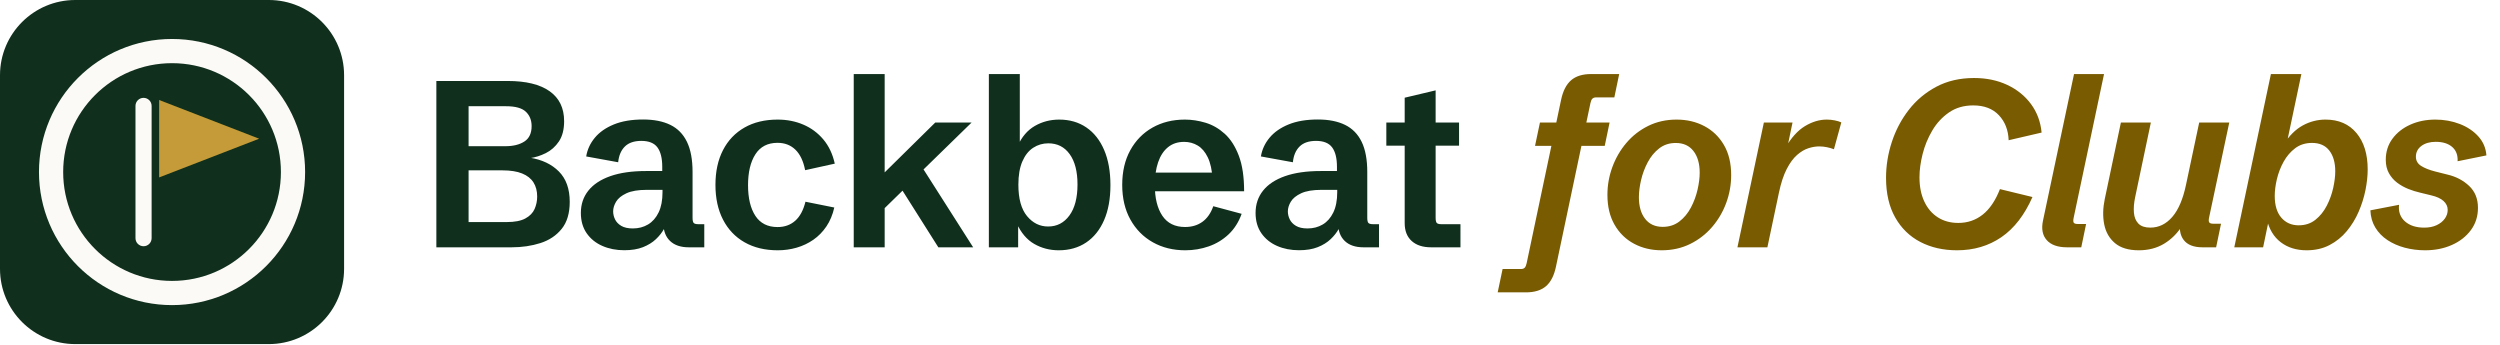
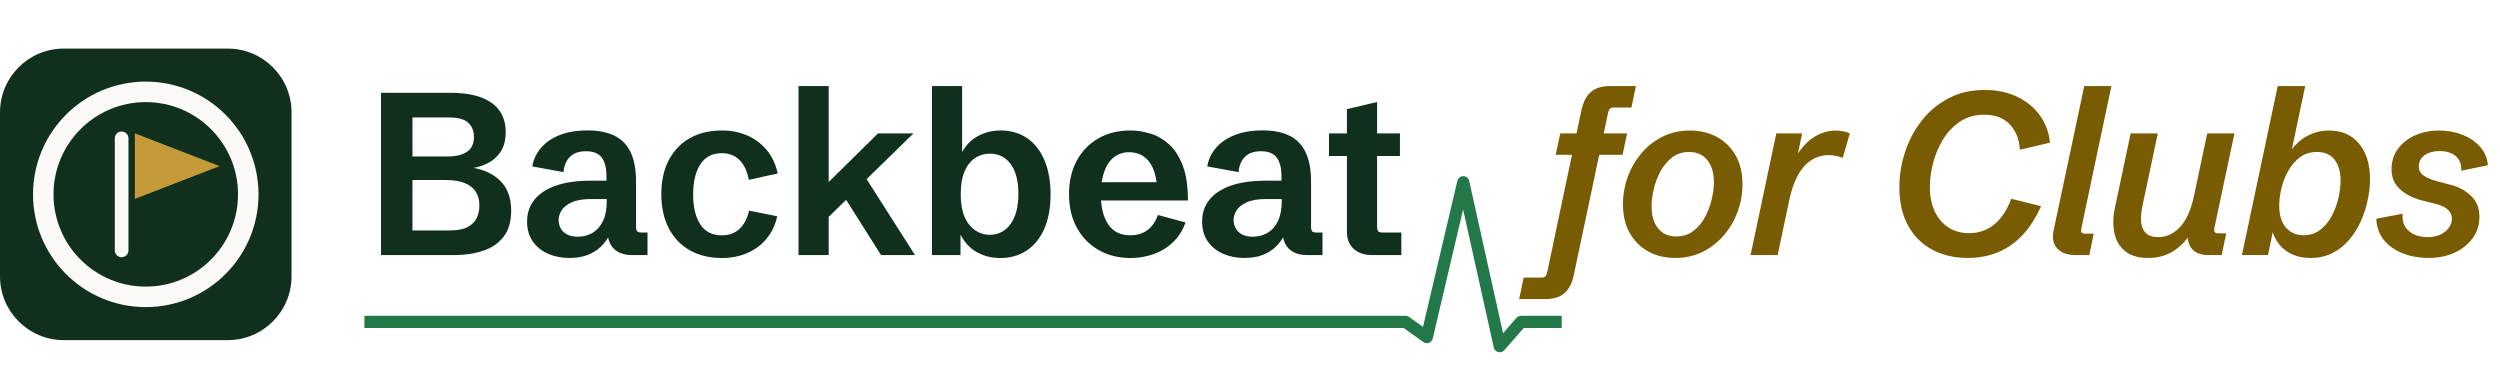
- <svg xmlns="http://www.w3.org/2000/svg" viewBox="0 0 465 64" width="465" height="64">
-   <rect width="64" height="64" rx="14" fill="#10301D" />
-   <circle cx="32" cy="32" r="22.5" fill="none" stroke="#FCFAF7" stroke-width="4.5" />
-   <rect x="25.2" y="18.2" width="3" height="27.6" rx="1.5" fill="#FCFAF7" />
-   <path d="M29.6 18.6 L48.2 25.8 L29.6 33 Z" fill="#C49B38" />
-   <path fill="#10301D" d="M81.163 46.0V15.062H94.419Q99.544 15.062 102.235 16.972Q104.927 18.881 104.927 22.534Q104.927 24.864 103.96 26.305Q102.993 27.746 101.52 28.479Q100.047 29.212 98.519 29.424L98.584 29.338Q101.951 29.878 103.96 31.905Q105.97 33.932 105.97 37.538Q105.97 40.712 104.476 42.565Q102.983 44.419 100.523 45.21Q98.062 46.0 95.155 46.0ZM87.157 41.304H94.249Q96.485 41.304 97.718 40.632Q98.951 39.961 99.433 38.876Q99.914 37.79 99.914 36.551Q99.914 35.013 99.225 33.928Q98.536 32.842 97.111 32.264Q95.687 31.686 93.457 31.686H87.157ZM87.157 27.193H94.003Q96.187 27.193 97.534 26.321Q98.881 25.449 98.881 23.456Q98.881 21.813 97.81 20.786Q96.738 19.759 94.126 19.759H87.157Z M116.114 46.543Q113.868 46.543 112.035 45.74Q110.202 44.936 109.121 43.384Q108.04 41.833 108.04 39.6Q108.04 37.202 109.436 35.454Q110.832 33.706 113.533 32.758Q116.235 31.811 120.16 31.811H123.564L123.178 32.354V31.031Q123.178 28.618 122.278 27.411Q121.378 26.205 119.284 26.205Q117.285 26.205 116.226 27.252Q115.166 28.299 114.979 30.179L109.032 29.098Q109.345 27.183 110.632 25.628Q111.918 24.073 114.167 23.15Q116.416 22.226 119.625 22.226Q122.634 22.226 124.679 23.225Q126.724 24.223 127.77 26.374Q128.816 28.525 128.816 31.996V40.507Q128.816 41.225 129.02 41.461Q129.224 41.698 129.89 41.698H130.997V46.0H128.116Q125.86 46.0 124.627 44.819Q123.393 43.637 123.393 41.51V40.294L124.383 40.617Q124.086 41.538 123.52 42.561Q122.954 43.583 121.998 44.49Q121.042 45.398 119.599 45.971Q118.156 46.543 116.114 46.543ZM117.717 42.491Q119.287 42.491 120.531 41.753Q121.774 41.016 122.5 39.519Q123.227 38.023 123.227 35.746V35.312H120.308Q117.885 35.312 116.519 35.949Q115.153 36.585 114.6 37.506Q114.046 38.428 114.046 39.32Q114.046 40.074 114.397 40.802Q114.748 41.53 115.551 42.01Q116.355 42.491 117.717 42.491Z M144.667 46.553Q141.096 46.553 138.494 45.07Q135.892 43.588 134.482 40.856Q133.073 38.124 133.073 34.389Q133.073 30.645 134.478 27.922Q135.882 25.2 138.48 23.722Q141.077 22.244 144.639 22.244Q147.233 22.244 149.42 23.18Q151.608 24.117 153.144 25.94Q154.679 27.764 155.268 30.438L149.754 31.655Q149.263 29.123 147.946 27.844Q146.629 26.565 144.62 26.565Q141.872 26.565 140.503 28.699Q139.135 30.832 139.135 34.445Q139.135 38.06 140.499 40.146Q141.863 42.232 144.63 42.232Q146.589 42.232 147.909 41.06Q149.23 39.889 149.816 37.521L155.179 38.598Q154.719 40.628 153.705 42.123Q152.692 43.619 151.276 44.599Q149.861 45.58 148.174 46.066Q146.486 46.553 144.667 46.553Z M158.794 46.0V13.773H164.548V32.064L173.952 22.797H180.712L171.778 31.513L181.007 46.0H174.531L167.871 35.464L164.548 38.71V46.0Z M196.928 46.553Q194.429 46.553 192.37 45.372Q190.311 44.192 189.089 41.504L189.375 41.424V46.0H183.928V13.773H189.683V27.492L189.286 27.158Q190.426 24.613 192.474 23.429Q194.522 22.244 197.011 22.244Q199.921 22.244 202.06 23.704Q204.2 25.163 205.37 27.896Q206.541 30.629 206.541 34.438Q206.541 38.229 205.36 40.947Q204.178 43.665 202.02 45.109Q199.863 46.553 196.928 46.553ZM194.95 42.13Q197.413 42.13 198.914 40.075Q200.415 38.02 200.415 34.315Q200.415 30.684 198.96 28.671Q197.505 26.658 194.993 26.658Q193.438 26.658 192.169 27.487Q190.899 28.317 190.159 30.024Q189.418 31.731 189.418 34.352Q189.418 38.247 191.023 40.189Q192.629 42.13 194.95 42.13Z M220.459 46.553Q217.076 46.553 214.428 45.066Q211.78 43.579 210.257 40.847Q208.733 38.115 208.733 34.383Q208.733 30.666 210.233 27.942Q211.734 25.218 214.363 23.731Q216.993 22.244 220.392 22.244Q222.295 22.244 224.236 22.83Q226.178 23.417 227.802 24.885Q229.426 26.354 230.416 28.957Q231.406 31.56 231.406 35.581H212.432V32.105H226.3L225.537 33.292Q225.383 30.805 224.655 29.286Q223.926 27.766 222.787 27.078Q221.648 26.389 220.244 26.389Q218.462 26.389 217.248 27.379Q216.033 28.368 215.414 30.169Q214.795 31.97 214.795 34.414Q214.795 38.06 216.202 40.141Q217.609 42.222 220.422 42.222Q222.31 42.222 223.647 41.258Q224.985 40.294 225.672 38.355L230.946 39.771Q230.117 42.077 228.527 43.58Q226.936 45.083 224.847 45.818Q222.757 46.553 220.459 46.553Z M241.61 46.543Q239.364 46.543 237.531 45.74Q235.698 44.936 234.617 43.384Q233.536 41.833 233.536 39.6Q233.536 37.202 234.932 35.454Q236.328 33.706 239.029 32.758Q241.731 31.811 245.656 31.811H249.061L248.674 32.354V31.031Q248.674 28.618 247.774 27.411Q246.874 26.205 244.78 26.205Q242.781 26.205 241.722 27.252Q240.663 28.299 240.475 30.179L234.528 29.098Q234.841 27.183 236.128 25.628Q237.414 24.073 239.663 23.15Q241.912 22.226 245.121 22.226Q248.13 22.226 250.175 23.225Q252.22 24.223 253.266 26.374Q254.312 28.525 254.312 31.996V40.507Q254.312 41.225 254.516 41.461Q254.72 41.698 255.386 41.698H256.494V46.0H253.612Q251.356 46.0 250.123 44.819Q248.889 43.637 248.889 41.51V40.294L249.879 40.617Q249.582 41.538 249.016 42.561Q248.45 43.583 247.494 44.49Q246.538 45.398 245.095 45.971Q243.653 46.543 241.61 46.543ZM243.213 42.491Q244.783 42.491 246.027 41.753Q247.27 41.016 247.997 39.519Q248.723 38.023 248.723 35.746V35.312H245.804Q243.381 35.312 242.015 35.949Q240.649 36.585 240.096 37.506Q239.542 38.428 239.542 39.32Q239.542 40.074 239.893 40.802Q240.244 41.53 241.047 42.01Q241.851 42.491 243.213 42.491Z M266.18 46.0Q263.871 46.0 262.572 44.823Q261.272 43.647 261.272 41.51V27.099H257.858V22.797H261.272V18.173L267.027 16.807V22.797H271.384V27.099H267.027V40.507Q267.027 41.221 267.231 41.459Q267.435 41.698 268.101 41.698H271.646V46.0Z" />
-   <path fill="#795B02" d="M278.569 54.379 279.482 50.04H282.882Q283.367 50.04 283.597 49.793Q283.827 49.546 283.956 48.956L290.359 18.585Q290.881 16.101 292.214 14.937Q293.547 13.773 295.945 13.773H301.168L300.268 18.113H296.892Q296.42 18.113 296.177 18.361Q295.935 18.61 295.818 19.196L289.415 49.567Q288.905 52.051 287.571 53.215Q286.236 54.379 283.817 54.379ZM285.514 27.136 286.427 22.797H299.38L298.48 27.136Z M309.074 46.553Q306.222 46.553 303.934 45.337Q301.645 44.122 300.312 41.81Q298.98 39.499 298.98 36.236Q298.98 33.575 299.898 31.074Q300.816 28.572 302.509 26.579Q304.202 24.586 306.573 23.415Q308.944 22.244 311.851 22.244Q314.725 22.244 317.024 23.464Q319.324 24.685 320.661 26.985Q321.998 29.286 321.998 32.57Q321.998 35.24 321.075 37.742Q320.153 40.243 318.44 42.232Q316.727 44.22 314.35 45.386Q311.972 46.553 309.074 46.553ZM309.265 42.195Q311.071 42.195 312.375 41.186Q313.68 40.176 314.511 38.601Q315.342 37.026 315.742 35.286Q316.142 33.547 316.142 32.109Q316.142 29.579 314.979 28.086Q313.816 26.593 311.688 26.593Q309.904 26.593 308.605 27.602Q307.307 28.611 306.471 30.193Q305.636 31.774 305.236 33.503Q304.835 35.231 304.835 36.691Q304.835 39.224 305.999 40.709Q307.162 42.195 309.265 42.195Z M323.163 46.0 328.077 22.797H333.408L332.309 28.07L332.023 27.581Q333.705 24.672 335.722 23.458Q337.738 22.244 339.767 22.244Q340.528 22.244 341.255 22.39Q341.983 22.536 342.486 22.766L341.111 27.76Q340.518 27.524 339.8 27.378Q339.081 27.232 338.348 27.232Q337.408 27.232 336.35 27.573Q335.293 27.914 334.254 28.821Q333.215 29.728 332.335 31.427Q331.454 33.125 330.877 35.85L328.733 46.0Z M363.985 46.553Q360.167 46.553 357.187 45.006Q354.208 43.459 352.506 40.447Q350.803 37.435 350.803 33.073Q350.803 29.703 351.881 26.407Q352.958 23.11 355.041 20.426Q357.123 17.742 360.171 16.126Q363.219 14.51 367.173 14.51Q370.618 14.51 373.353 15.795Q376.089 17.08 377.769 19.36Q379.45 21.641 379.738 24.659L373.61 26.082Q373.497 23.229 371.782 21.418Q370.067 19.606 367.022 19.606Q364.399 19.606 362.503 20.921Q360.606 22.236 359.394 24.293Q358.183 26.35 357.604 28.659Q357.024 30.969 357.024 32.98Q357.024 35.569 357.918 37.478Q358.812 39.386 360.433 40.426Q362.053 41.465 364.243 41.465Q366.834 41.465 368.789 39.914Q370.745 38.362 371.99 35.176L378.038 36.647Q375.816 41.675 372.258 44.114Q368.7 46.553 363.985 46.553Z M384.468 46.0Q381.886 46.0 380.694 44.664Q379.502 43.327 380.003 41.001L385.769 13.773H391.351L385.708 40.47Q385.557 41.164 385.709 41.412Q385.861 41.661 386.469 41.661H388.015L387.115 46.0Z M397.818 46.553Q394.967 46.553 393.392 45.23Q391.818 43.907 391.385 41.74Q390.953 39.572 391.484 37.021L394.485 22.797H400.058L397.127 36.733Q396.802 38.306 396.911 39.575Q397.019 40.845 397.743 41.591Q398.466 42.336 399.96 42.336Q402.312 42.336 404.032 40.361Q405.752 38.387 406.597 34.376L409.048 22.797H414.642L410.899 40.421Q410.749 41.106 410.914 41.359Q411.08 41.612 411.666 41.612H413.112L412.199 46.0H409.665Q407.203 46.0 406.164 44.63Q405.124 43.259 405.607 40.939L405.846 39.778L405.898 41.96Q404.566 44.091 402.535 45.322Q400.504 46.553 397.818 46.553Z M429.024 46.553Q426.167 46.553 424.205 45.047Q422.242 43.542 421.597 40.653L422.045 40.678L420.94 46.0H415.576L422.389 13.773H428.055L425.21 27.247L424.746 26.867Q426.321 24.423 428.311 23.334Q430.301 22.244 432.547 22.244Q436.221 22.244 438.305 24.747Q440.389 27.249 440.389 31.5Q440.389 33.305 439.977 35.357Q439.564 37.408 438.705 39.39Q437.846 41.371 436.501 42.99Q435.157 44.609 433.297 45.581Q431.437 46.553 429.024 46.553ZM427.557 41.908Q429.37 41.908 430.661 40.885Q431.952 39.862 432.769 38.281Q433.586 36.7 433.971 34.977Q434.356 33.253 434.356 31.861Q434.356 29.426 433.253 28.005Q432.151 26.583 430.035 26.583Q428.21 26.583 426.902 27.569Q425.594 28.556 424.75 30.084Q423.905 31.613 423.503 33.311Q423.101 35.008 423.101 36.431Q423.101 39.066 424.328 40.487Q425.555 41.908 427.557 41.908Z M451.082 46.553Q449.087 46.553 447.282 46.071Q445.477 45.589 444.061 44.65Q442.646 43.711 441.804 42.319Q440.962 40.928 440.892 39.12L446.223 38.093Q446.015 40.019 447.325 41.179Q448.634 42.34 450.901 42.34Q452.239 42.34 453.213 41.881Q454.188 41.423 454.729 40.672Q455.27 39.922 455.27 39.039Q455.27 38.085 454.499 37.388Q453.727 36.69 452.223 36.34L450.102 35.822Q449.073 35.592 447.962 35.152Q446.85 34.712 445.899 34.004Q444.949 33.297 444.352 32.241Q443.754 31.185 443.754 29.72Q443.754 27.494 444.989 25.81Q446.223 24.126 448.314 23.185Q450.405 22.244 452.975 22.244Q455.409 22.244 457.517 23.062Q459.625 23.88 460.975 25.377Q462.324 26.873 462.472 28.905L457.113 29.99Q457.205 28.29 456.108 27.335Q455.011 26.38 453.043 26.38Q451.402 26.38 450.38 27.142Q449.358 27.904 449.358 29.151Q449.358 30.244 450.324 30.858Q451.289 31.473 452.942 31.896L455.249 32.478Q457.616 33.033 459.259 34.582Q460.901 36.131 460.901 38.652Q460.901 41.028 459.578 42.808Q458.255 44.588 456.033 45.57Q453.812 46.553 451.082 46.553Z" />
+ <svg xmlns="http://www.w3.org/2000/svg" viewBox="0 0 411.61 64" width="411.61" height="64" role="img" aria-label="Backbeat for Clubs">
+   <g transform="translate(0 8) scale(0.75)">
+     <rect width="64" height="64" rx="14" fill="#10301D" />
+     <circle cx="32" cy="32" r="22.5" fill="none" stroke="#FCFAF7" stroke-width="4.5" />
+     <rect x="25.2" y="18.2" width="3" height="27.6" rx="1.5" fill="#FCFAF7" />
+   </g>
+   <g transform="translate(0 8) scale(0.75)">
+     <path class="c3l-flag" fill="#C49B38" d="M29.6 18.6 L48.2 25.8 L29.6 33 Z" />
+   </g>
+   <path fill="#10301D" d="M62.73 42V15.28H74.18Q78.61 15.28 80.93 16.93Q83.26 18.58 83.26 21.73Q83.26 23.75 82.42 24.99Q81.59 26.23 80.31 26.87Q79.04 27.5 77.72 27.68L77.78 27.61Q80.68 28.08 82.42 29.83Q84.16 31.58 84.16 34.69Q84.16 37.43 82.87 39.03Q81.58 40.63 79.45 41.32Q77.33 42 74.82 42ZM67.91 37.94H74.03Q75.96 37.94 77.03 37.36Q78.09 36.78 78.51 35.85Q78.93 34.91 78.93 33.84Q78.93 32.51 78.33 31.57Q77.74 30.64 76.51 30.14Q75.28 29.64 73.35 29.64H67.91ZM67.91 25.76H73.82Q75.71 25.76 76.87 25Q78.03 24.25 78.03 22.53Q78.03 21.11 77.11 20.22Q76.18 19.34 73.93 19.34H67.91Z" />
+   <path fill="#10301D" d="M93.75 42.47Q91.81 42.47 90.23 41.78Q88.65 41.08 87.71 39.74Q86.78 38.4 86.78 36.47Q86.78 34.4 87.99 32.89Q89.19 31.38 91.52 30.56Q93.86 29.75 97.25 29.75H100.19L99.85 30.22V29.07Q99.85 26.99 99.08 25.95Q98.3 24.9 96.49 24.9Q94.76 24.9 93.85 25.81Q92.93 26.71 92.77 28.34L87.64 27.4Q87.91 25.75 89.02 24.41Q90.13 23.06 92.07 22.27Q94.01 21.47 96.79 21.47Q99.38 21.47 101.15 22.33Q102.92 23.19 103.82 25.05Q104.72 26.91 104.72 29.91V37.26Q104.72 37.88 104.9 38.08Q105.08 38.28 105.65 38.28H106.61V42H104.12Q102.17 42 101.1 40.98Q100.04 39.96 100.04 38.12V37.07L100.89 37.35Q100.64 38.15 100.15 39.03Q99.66 39.91 98.83 40.7Q98.01 41.48 96.76 41.97Q95.52 42.47 93.75 42.47ZM95.14 38.97Q96.49 38.97 97.57 38.33Q98.64 37.7 99.27 36.4Q99.9 35.11 99.9 33.14V32.77H97.38Q95.28 32.77 94.1 33.32Q92.92 33.87 92.45 34.66Q91.97 35.46 91.97 36.23Q91.97 36.88 92.27 37.51Q92.57 38.14 93.27 38.55Q93.96 38.97 95.14 38.97Z" />
+   <path fill="#10301D" d="M118.9 42.48Q115.81 42.48 113.56 41.2Q111.32 39.92 110.1 37.56Q108.88 35.2 108.88 31.97Q108.88 28.74 110.1 26.39Q111.31 24.04 113.55 22.76Q115.8 21.48 118.87 21.48Q121.11 21.48 123 22.29Q124.89 23.1 126.22 24.68Q127.54 26.25 128.05 28.56L123.29 29.61Q122.87 27.42 121.73 26.32Q120.59 25.22 118.86 25.22Q116.48 25.22 115.3 27.06Q114.12 28.9 114.12 32.02Q114.12 35.14 115.3 36.94Q116.47 38.75 118.86 38.75Q120.56 38.75 121.7 37.73Q122.84 36.72 123.34 34.68L127.97 35.61Q127.58 37.36 126.7 38.65Q125.83 39.94 124.6 40.79Q123.38 41.64 121.92 42.06Q120.47 42.48 118.9 42.48Z" />
+   <path fill="#10301D" d="M131.47 42V14.17H136.44V29.96L144.56 21.96H150.4L142.68 29.49L150.65 42H145.06L139.31 32.9L136.44 35.7V42Z" />
+   <path fill="#10301D" d="M164.66 42.48Q162.51 42.48 160.73 41.46Q158.95 40.44 157.89 38.12L158.14 38.05V42H153.44V14.17H158.41V26.02L158.06 25.73Q159.05 23.53 160.82 22.51Q162.59 21.48 164.74 21.48Q167.25 21.48 169.1 22.74Q170.94 24 171.95 26.36Q172.97 28.73 172.97 32.01Q172.97 35.29 171.95 37.64Q170.93 39.98 169.06 41.23Q167.2 42.48 164.66 42.48ZM162.96 38.66Q165.08 38.66 166.38 36.88Q167.67 35.11 167.67 31.91Q167.67 28.77 166.42 27.03Q165.16 25.3 162.99 25.3Q161.65 25.3 160.55 26.01Q159.46 26.73 158.82 28.2Q158.18 29.68 158.18 31.94Q158.18 35.3 159.56 36.98Q160.95 38.66 162.96 38.66Z" />
+   <path fill="#10301D" d="M186.14 42.48Q183.22 42.48 180.93 41.19Q178.64 39.91 177.33 37.55Q176.01 35.19 176.01 31.97Q176.01 28.76 177.31 26.4Q178.6 24.05 180.87 22.77Q183.14 21.48 186.08 21.48Q187.72 21.48 189.4 21.99Q191.08 22.5 192.48 23.76Q193.88 25.03 194.74 27.28Q195.59 29.53 195.59 33H179.2V30H191.18L190.52 31.02Q190.39 28.88 189.76 27.56Q189.13 26.25 188.15 25.66Q187.16 25.06 185.95 25.06Q184.41 25.06 183.36 25.92Q182.32 26.77 181.78 28.33Q181.25 29.88 181.25 31.99Q181.25 35.14 182.46 36.94Q183.68 38.74 186.11 38.74Q187.74 38.74 188.89 37.9Q190.05 37.07 190.64 35.4L195.19 36.62Q194.48 38.61 193.1 39.91Q191.73 41.21 189.93 41.84Q188.12 42.48 186.14 42.48Z" />
+   <path fill="#10301D" d="M204.89 42.47Q202.95 42.47 201.37 41.78Q199.78 41.08 198.85 39.74Q197.92 38.4 197.92 36.47Q197.92 34.4 199.12 32.89Q200.33 31.38 202.66 30.56Q204.99 29.75 208.38 29.75H211.32L210.99 30.22V29.07Q210.99 26.99 210.21 25.95Q209.43 24.9 207.63 24.9Q205.9 24.9 204.98 25.81Q204.07 26.71 203.91 28.34L198.77 27.4Q199.04 25.75 200.15 24.41Q201.26 23.06 203.21 22.27Q205.15 21.47 207.92 21.47Q210.52 21.47 212.28 22.33Q214.05 23.19 214.95 25.05Q215.86 26.91 215.86 29.91V37.26Q215.86 37.88 216.03 38.08Q216.21 38.28 216.79 38.28H217.74V42H215.25Q213.3 42 212.24 40.98Q211.17 39.96 211.17 38.12V37.07L212.03 37.35Q211.77 38.15 211.28 39.03Q210.8 39.91 209.97 40.7Q209.14 41.48 207.9 41.97Q206.65 42.47 204.89 42.47ZM206.27 38.97Q207.63 38.97 208.7 38.33Q209.78 37.7 210.4 36.4Q211.03 35.11 211.03 33.14V32.77H208.51Q206.42 32.77 205.24 33.32Q204.06 33.87 203.58 34.66Q203.1 35.46 203.1 36.23Q203.1 36.88 203.41 37.51Q203.71 38.14 204.4 38.55Q205.1 38.97 206.27 38.97Z" />
+   <path fill="#10301D" d="M226 42Q224 42 222.88 40.98Q221.76 39.97 221.76 38.12V25.68H218.81V21.96H221.76V17.97L226.73 16.79V21.96H230.49V25.68H226.73V37.26Q226.73 37.87 226.91 38.08Q227.08 38.28 227.66 38.28H230.72V42Z" />
+   <path fill="#795B02" d="M250.12 49.24 250.86 45.71H253.81Q254.23 45.71 254.44 45.5Q254.64 45.28 254.75 44.77L260.35 18.24Q260.8 16.13 261.92 15.15Q263.03 14.17 265.06 14.17H269.34L268.61 17.7H265.68Q265.28 17.7 265.06 17.91Q264.85 18.13 264.75 18.63L259.14 45.16Q258.71 47.28 257.59 48.26Q256.47 49.24 254.42 49.24ZM256.14 25.49 256.89 21.96H267.88L267.15 25.49Z" />
+   <path fill="#795B02" d="M275.81 42.47Q273.37 42.47 271.42 41.43Q269.48 40.38 268.34 38.39Q267.21 36.41 267.21 33.6Q267.21 31.31 267.99 29.14Q268.78 26.98 270.23 25.25Q271.68 23.52 273.72 22.51Q275.75 21.49 278.25 21.49Q280.7 21.49 282.66 22.54Q284.61 23.59 285.75 25.57Q286.89 27.54 286.89 30.36Q286.89 32.67 286.1 34.83Q285.31 36.99 283.84 38.72Q282.37 40.44 280.34 41.46Q278.3 42.47 275.81 42.47ZM275.97 38.93Q277.6 38.93 278.78 38.04Q279.96 37.15 280.71 35.76Q281.46 34.37 281.82 32.83Q282.18 31.29 282.18 30Q282.18 27.72 281.11 26.37Q280.05 25.02 278.1 25.02Q276.49 25.02 275.32 25.91Q274.15 26.8 273.39 28.2Q272.64 29.6 272.28 31.13Q271.92 32.66 271.92 33.97Q271.92 36.25 272.99 37.59Q274.05 38.93 275.97 38.93Z" />
+   <path fill="#795B02" d="M288.22 42 292.46 21.96H296.71L295.77 26.49L295.55 26.02Q296.98 23.58 298.73 22.53Q300.48 21.49 302.21 21.49Q302.87 21.49 303.5 21.62Q304.13 21.75 304.56 21.96L303.4 25.99Q302.9 25.79 302.29 25.66Q301.67 25.54 301.04 25.54Q300.25 25.54 299.35 25.82Q298.44 26.11 297.53 26.88Q296.63 27.66 295.86 29.14Q295.09 30.61 294.58 32.99L292.68 42Z" />
+   <path fill="#795B02" d="" />
+   <path fill="#795B02" d="M324 42.47Q320.71 42.47 318.16 41.12Q315.61 39.78 314.17 37.17Q312.72 34.56 312.72 30.82Q312.72 27.9 313.65 25.06Q314.58 22.21 316.37 19.9Q318.16 17.59 320.78 16.2Q323.39 14.81 326.79 14.81Q329.72 14.81 332.05 15.9Q334.38 17 335.82 18.95Q337.25 20.9 337.51 23.49L332.56 24.65Q332.43 22.13 330.93 20.51Q329.43 18.89 326.69 18.89Q324.35 18.89 322.66 20.05Q320.96 21.21 319.87 23.02Q318.78 24.84 318.26 26.89Q317.74 28.95 317.74 30.76Q317.74 33.07 318.54 34.79Q319.34 36.51 320.8 37.45Q322.25 38.39 324.22 38.39Q326.53 38.39 328.29 37Q330.04 35.61 331.15 32.73L336.05 33.95Q334.11 38.28 331.07 40.38Q328.03 42.47 324 42.47Z" />
+   <path fill="#795B02" d="M341.77 42Q339.69 42 338.7 40.9Q337.72 39.8 338.12 37.92L343.16 14.17H347.63L342.71 37.45Q342.58 38.04 342.71 38.26Q342.84 38.47 343.36 38.47H344.72L343.99 42Z" />
+   <path fill="#795B02" d="M353.67 42.47Q351.22 42.47 349.86 41.33Q348.49 40.19 348.12 38.34Q347.74 36.48 348.19 34.3L350.8 21.96H355.27L352.71 34.06Q352.42 35.48 352.53 36.61Q352.64 37.73 353.31 38.39Q353.97 39.04 355.31 39.04Q357.42 39.04 358.97 37.33Q360.52 35.62 361.23 32.24L363.41 21.96H367.89L364.61 37.4Q364.48 37.98 364.63 38.2Q364.77 38.42 365.28 38.42H366.53L365.79 42H363.68Q361.69 42 360.81 40.88Q359.94 39.76 360.33 37.86L360.53 36.89L360.58 38.57Q359.45 40.35 357.72 41.41Q355.99 42.47 353.67 42.47Z" />
+   <path fill="#795B02" d="M380.4 42.47Q377.92 42.47 376.21 41.16Q374.5 39.86 373.97 37.4L374.36 37.41L373.41 42H369.12L375.01 14.17H379.54L377.08 25.8L376.71 25.47Q378.04 23.39 379.77 22.44Q381.5 21.49 383.45 21.49Q386.63 21.49 388.42 23.67Q390.21 25.85 390.21 29.5Q390.21 31.07 389.85 32.84Q389.49 34.62 388.74 36.32Q388 38.03 386.83 39.42Q385.67 40.81 384.07 41.64Q382.47 42.47 380.4 42.47ZM379.26 38.73Q380.88 38.73 382.04 37.82Q383.2 36.91 383.93 35.51Q384.67 34.1 385.02 32.56Q385.36 31.02 385.36 29.76Q385.36 27.58 384.38 26.3Q383.39 25.02 381.48 25.02Q379.85 25.02 378.67 25.9Q377.5 26.77 376.74 28.14Q375.98 29.5 375.62 31.02Q375.26 32.54 375.26 33.82Q375.26 36.18 376.36 37.46Q377.46 38.73 379.26 38.73Z" />
+   <path fill="#795B02" d="M399.88 42.47Q398.16 42.47 396.62 42.05Q395.08 41.63 393.89 40.81Q392.7 40 392 38.79Q391.3 37.58 391.24 36.02L395.58 35.18Q395.39 36.93 396.55 37.98Q397.72 39.04 399.73 39.04Q400.92 39.04 401.8 38.62Q402.69 38.2 403.19 37.5Q403.69 36.81 403.69 35.99Q403.69 35.13 403.01 34.51Q402.33 33.89 401.01 33.57L399.09 33.09Q398.22 32.89 397.28 32.5Q396.35 32.11 395.55 31.51Q394.75 30.9 394.25 30Q393.75 29.1 393.75 27.86Q393.75 25.95 394.8 24.52Q395.85 23.08 397.62 22.29Q399.39 21.49 401.57 21.49Q403.66 21.49 405.44 22.19Q407.22 22.9 408.35 24.18Q409.49 25.46 409.61 27.21L405.23 28.1Q405.32 26.59 404.35 25.73Q403.38 24.87 401.6 24.87Q400.14 24.87 399.19 25.56Q398.24 26.25 398.24 27.41Q398.24 28.36 399.06 28.92Q399.88 29.47 401.36 29.87L403.4 30.41Q405.43 30.9 406.82 32.22Q408.22 33.53 408.22 35.67Q408.22 37.71 407.09 39.24Q405.96 40.78 404.08 41.62Q402.19 42.47 399.88 42.47Z" />
+   <path d="M60 53H231.42L234.92 55.5L240.92 30L246.92 57L250.42 53H257.12" fill="none" stroke="#237849" stroke-width="2" stroke-linejoin="round" />
</svg>
